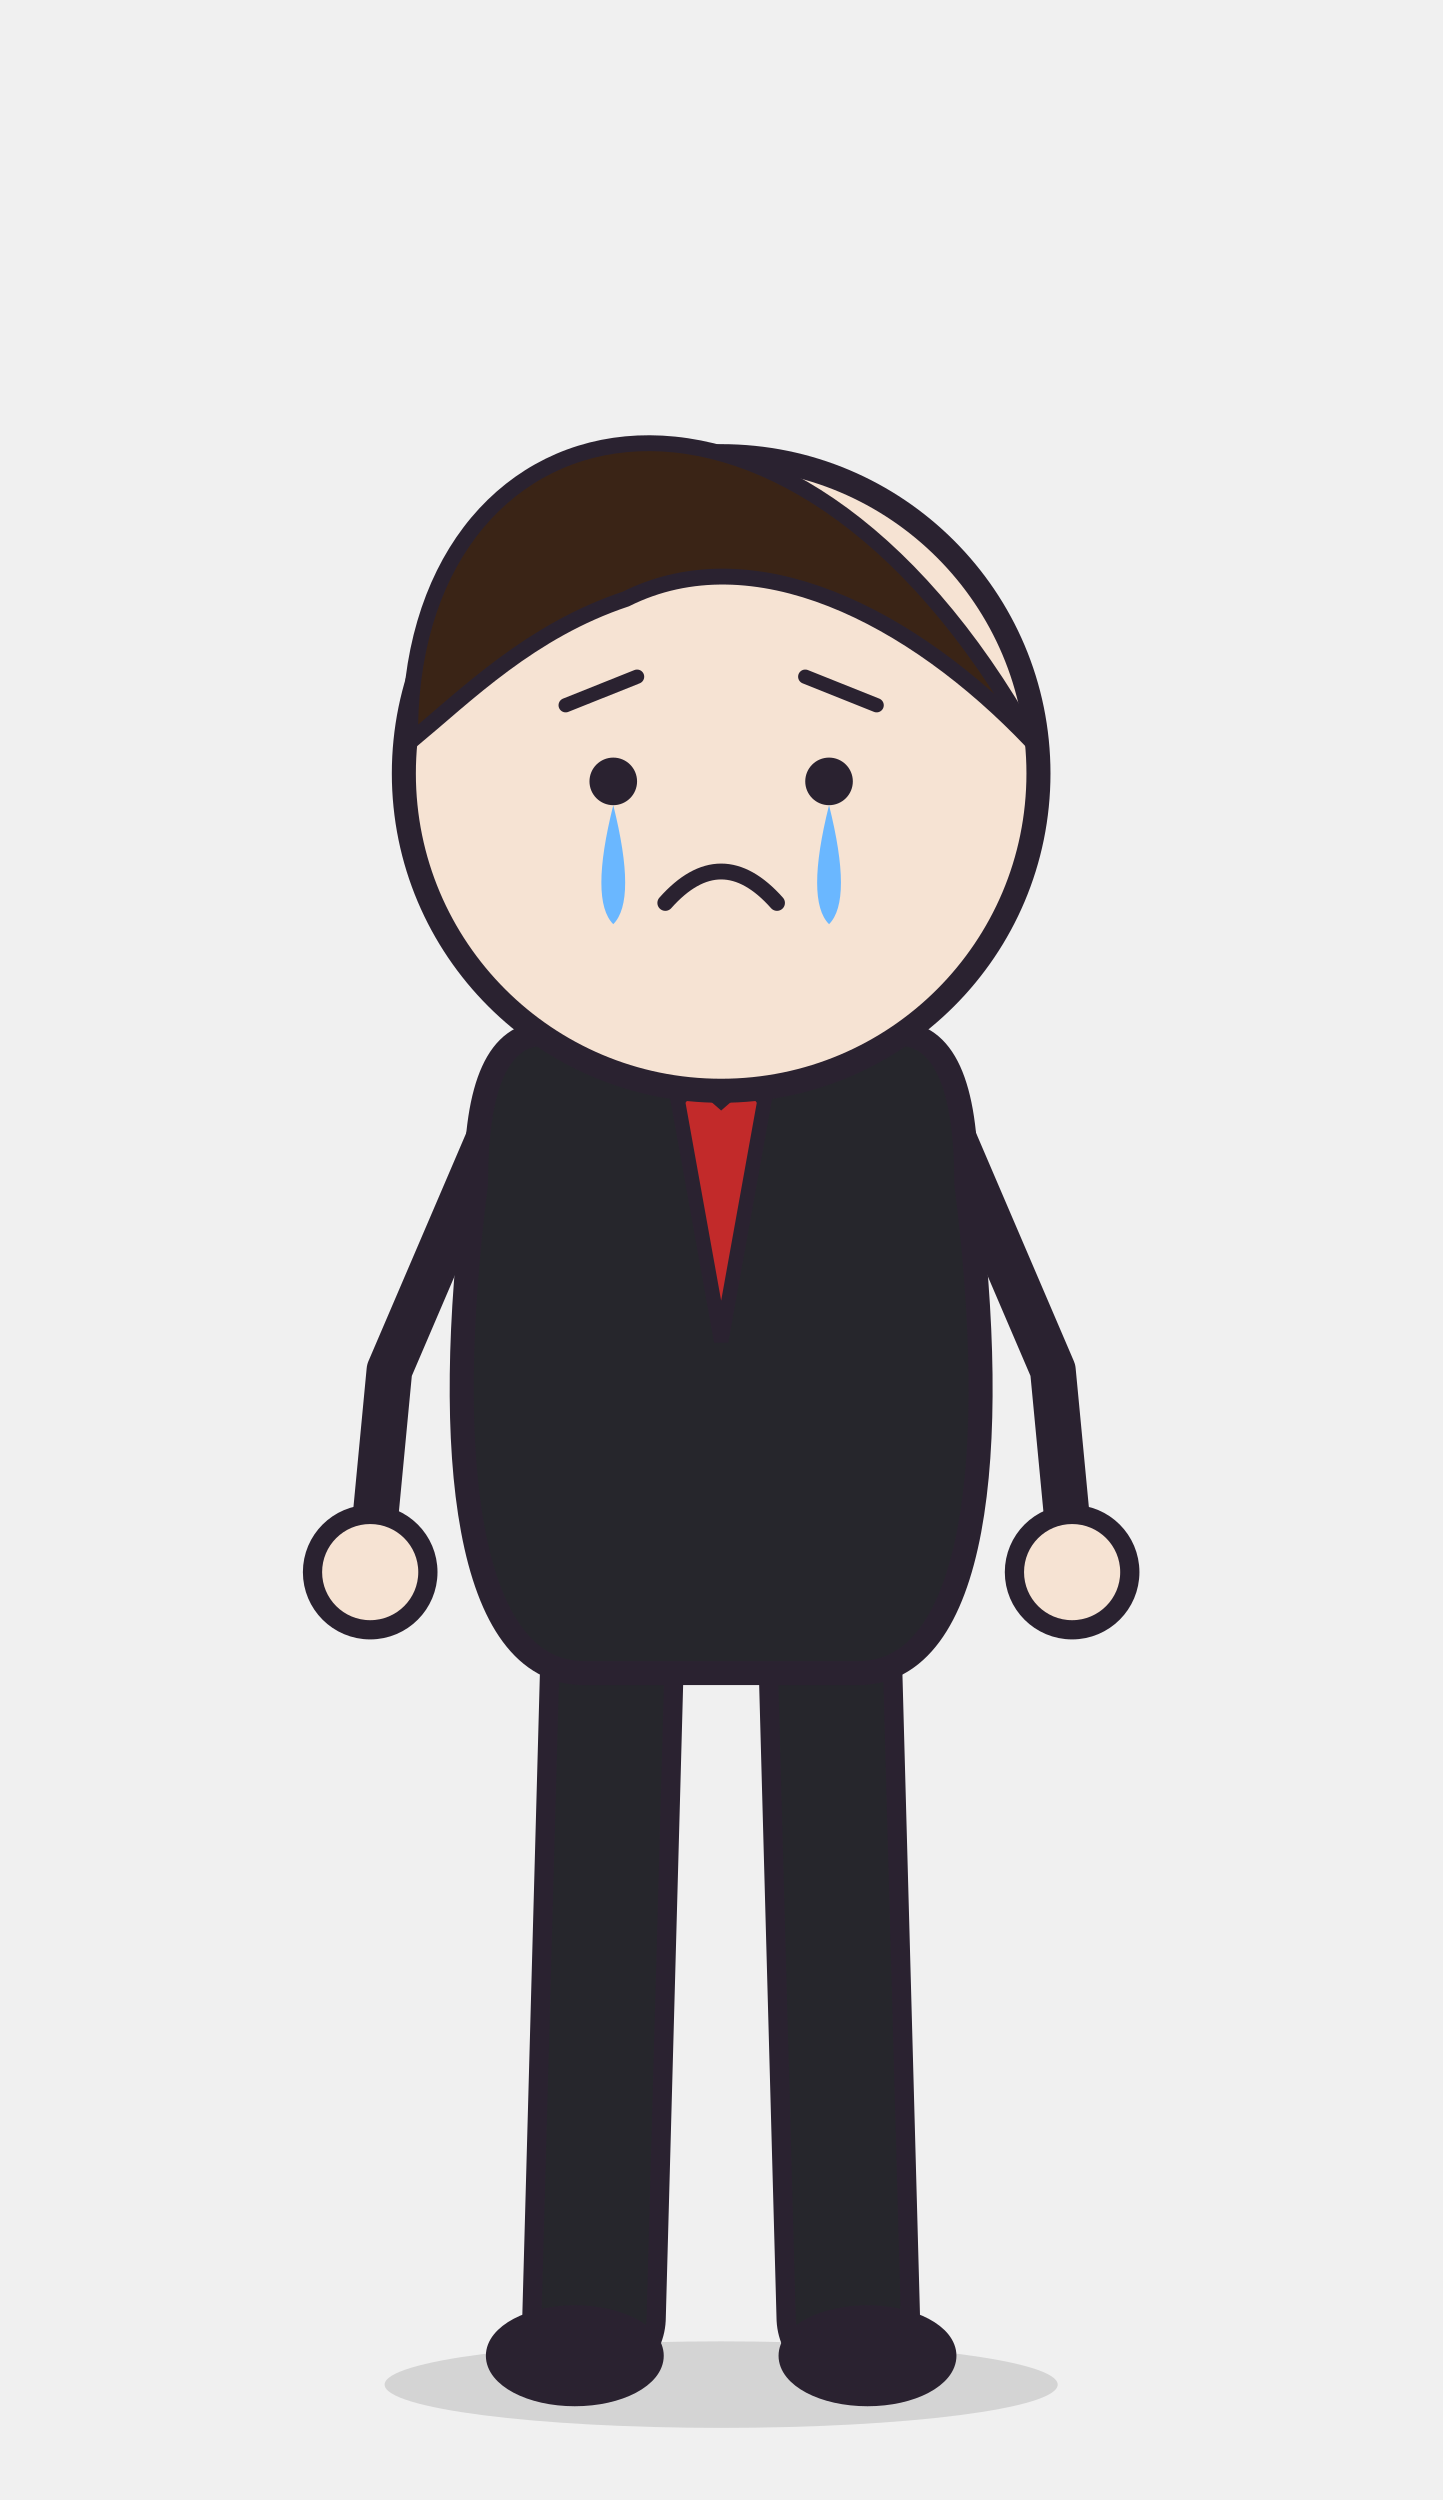
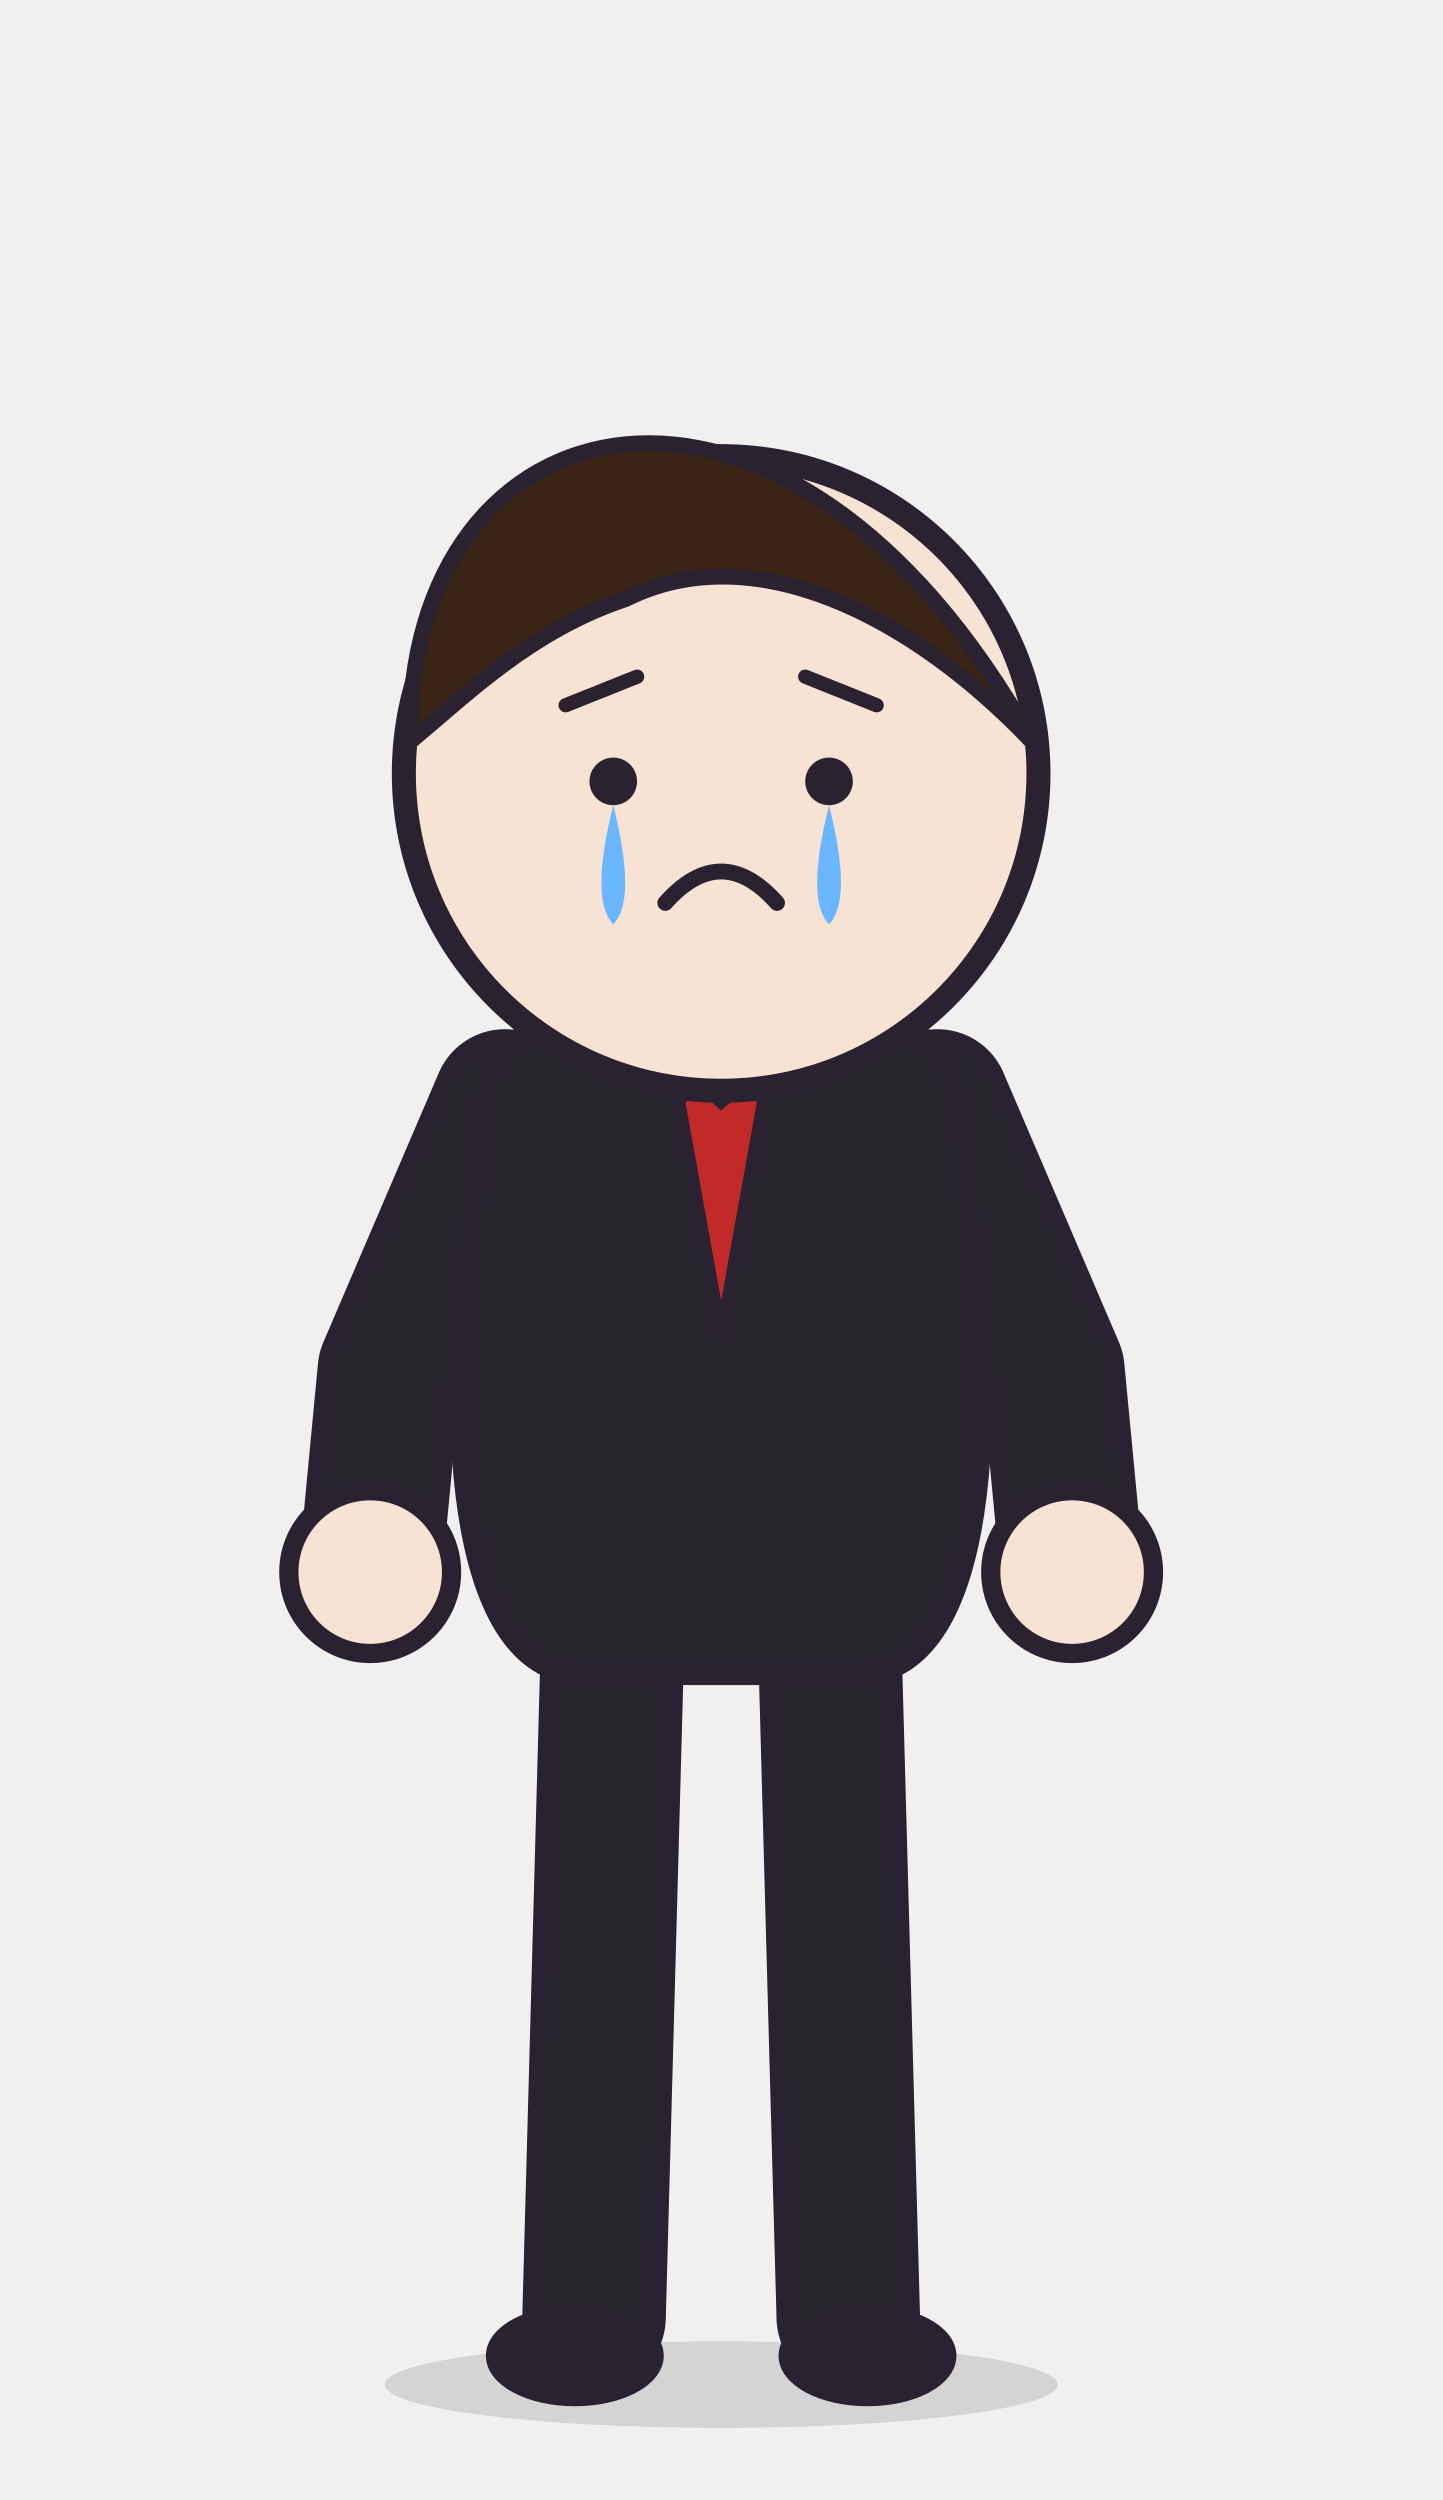
<svg xmlns="http://www.w3.org/2000/svg" viewBox="0 0 300 520" width="300" height="520">
  <ellipse cx="150" cy="496" rx="70" ry="9" fill="#000" opacity="0.12" />
-   <path d="M127.56 336 L123.56 482 M172.44 336 L176.44 482" stroke="#2a2230" stroke-width="29.85" stroke-linecap="round" />
-   <path d="M127.56 336 L123.56 482 M172.44 336 L176.44 482" stroke="#26262c" stroke-width="21.85" stroke-linecap="round" />
+   <path d="M127.56 336 L123.56 482 M172.44 336 L176.44 482" stroke="#2a2230" stroke-width="29.85" stroke-linecap="round" stroke-linejoin="round" fill="none" />
+   <path d="M127.56 336 L123.56 482 M172.44 336 L176.44 482" stroke="#26262c" stroke-width="21.85" stroke-linecap="round" stroke-linejoin="round" fill="none" />
  <ellipse cx="119.56" cy="490" rx="17" ry="9" fill="#2a2230" stroke="#2a2230" stroke-width="3" />
  <ellipse cx="180.44" cy="490" rx="17" ry="9" fill="#2a2230" stroke="#2a2230" stroke-width="3" />
-   <path d="M105 229 L81 285 L77 327" stroke="#2a2230" stroke-width="9.5" stroke-linecap="round" stroke-linejoin="round" fill="none" />
-   <path d="M195 229 L219 285 L223 327" stroke="#2a2230" stroke-width="9.5" stroke-linecap="round" stroke-linejoin="round" fill="none" />
-   <circle cx="77" cy="327" r="12" fill="#f6e3d3" stroke="#2a2230" stroke-width="4" />
-   <circle cx="223" cy="327" r="12" fill="#f6e3d3" stroke="#2a2230" stroke-width="4" />
+   <path d="M105 229 L81 285 L77 327" stroke="#2a2230" stroke-width="29.85" stroke-linecap="round" stroke-linejoin="round" fill="none" />
+   <path d="M105 229 L81 285 L77 327" stroke="#26262c" stroke-width="21.85" stroke-linecap="round" stroke-linejoin="round" fill="none" />
+   <path d="M195 229 L219 285 L223 327" stroke="#2a2230" stroke-width="29.85" stroke-linecap="round" stroke-linejoin="round" fill="none" />
+   <path d="M195 229 L219 285 L223 327" stroke="#26262c" stroke-width="21.85" stroke-linecap="round" stroke-linejoin="round" fill="none" />
+   <circle cx="77" cy="327" r="16.925" fill="#f6e3d3" stroke="#2a2230" stroke-width="4" />
+   <circle cx="223" cy="327" r="16.925" fill="#f6e3d3" stroke="#2a2230" stroke-width="4" />
  <path d="M113.28 215 Q99 215 99 246.25 C91.86 302.5 96.96 348 121.44 348 H178.56 C203.04 348 208.14 302.5 201 246.25 Q201 215 186.72 215 z" fill="#26262c" stroke="#2a2230" stroke-width="5" />
  <path d="M150 217 l-9 12 l9 50 l9 -50 z" fill="#c22a2a" stroke="#2a2230" stroke-width="3" />
  <path d="M134 215 l16 14 l16 -14" fill="#fff" stroke="#2a2230" stroke-width="3" />
  <circle cx="150" cy="160.88" r="66" fill="#f6e3d3" stroke="#2a2230" stroke-width="5" />
  <path d="M85.32 154.28 C84 81.68, 163.2 61.88, 214.68 154.28 C189.6 127.88, 156.6 111.38, 130.2 124.58 C110.4 131.18, 97.2 144.38, 85.32 154.28 z" fill="#3a2416" stroke="#2a2230" stroke-width="3.3" />
  <circle cx="127.56" cy="162.53" r="4.95" fill="#2a2230" />
  <circle cx="172.44" cy="162.53" r="4.95" fill="#2a2230" />
  <path d="M117.66 146.69 l14.85 -5.94 M182.34 146.69 l-14.85 -5.94" stroke="#2a2230" stroke-width="2.97" stroke-linecap="round" />
  <path d="M138.384 187.808 q11.616 -13.068 23.232 0" stroke="#2a2230" stroke-width="3.3" fill="none" stroke-linecap="round" />
  <path d="M127.56 167.48 q-4.95 19.8 0 24.75 q4.95 -4.95 0 -24.75" fill="#6ab7ff" />
  <path d="M172.44 167.48 q-4.95 19.8 0 24.75 q4.95 -4.95 0 -24.75" fill="#6ab7ff" />
</svg>
